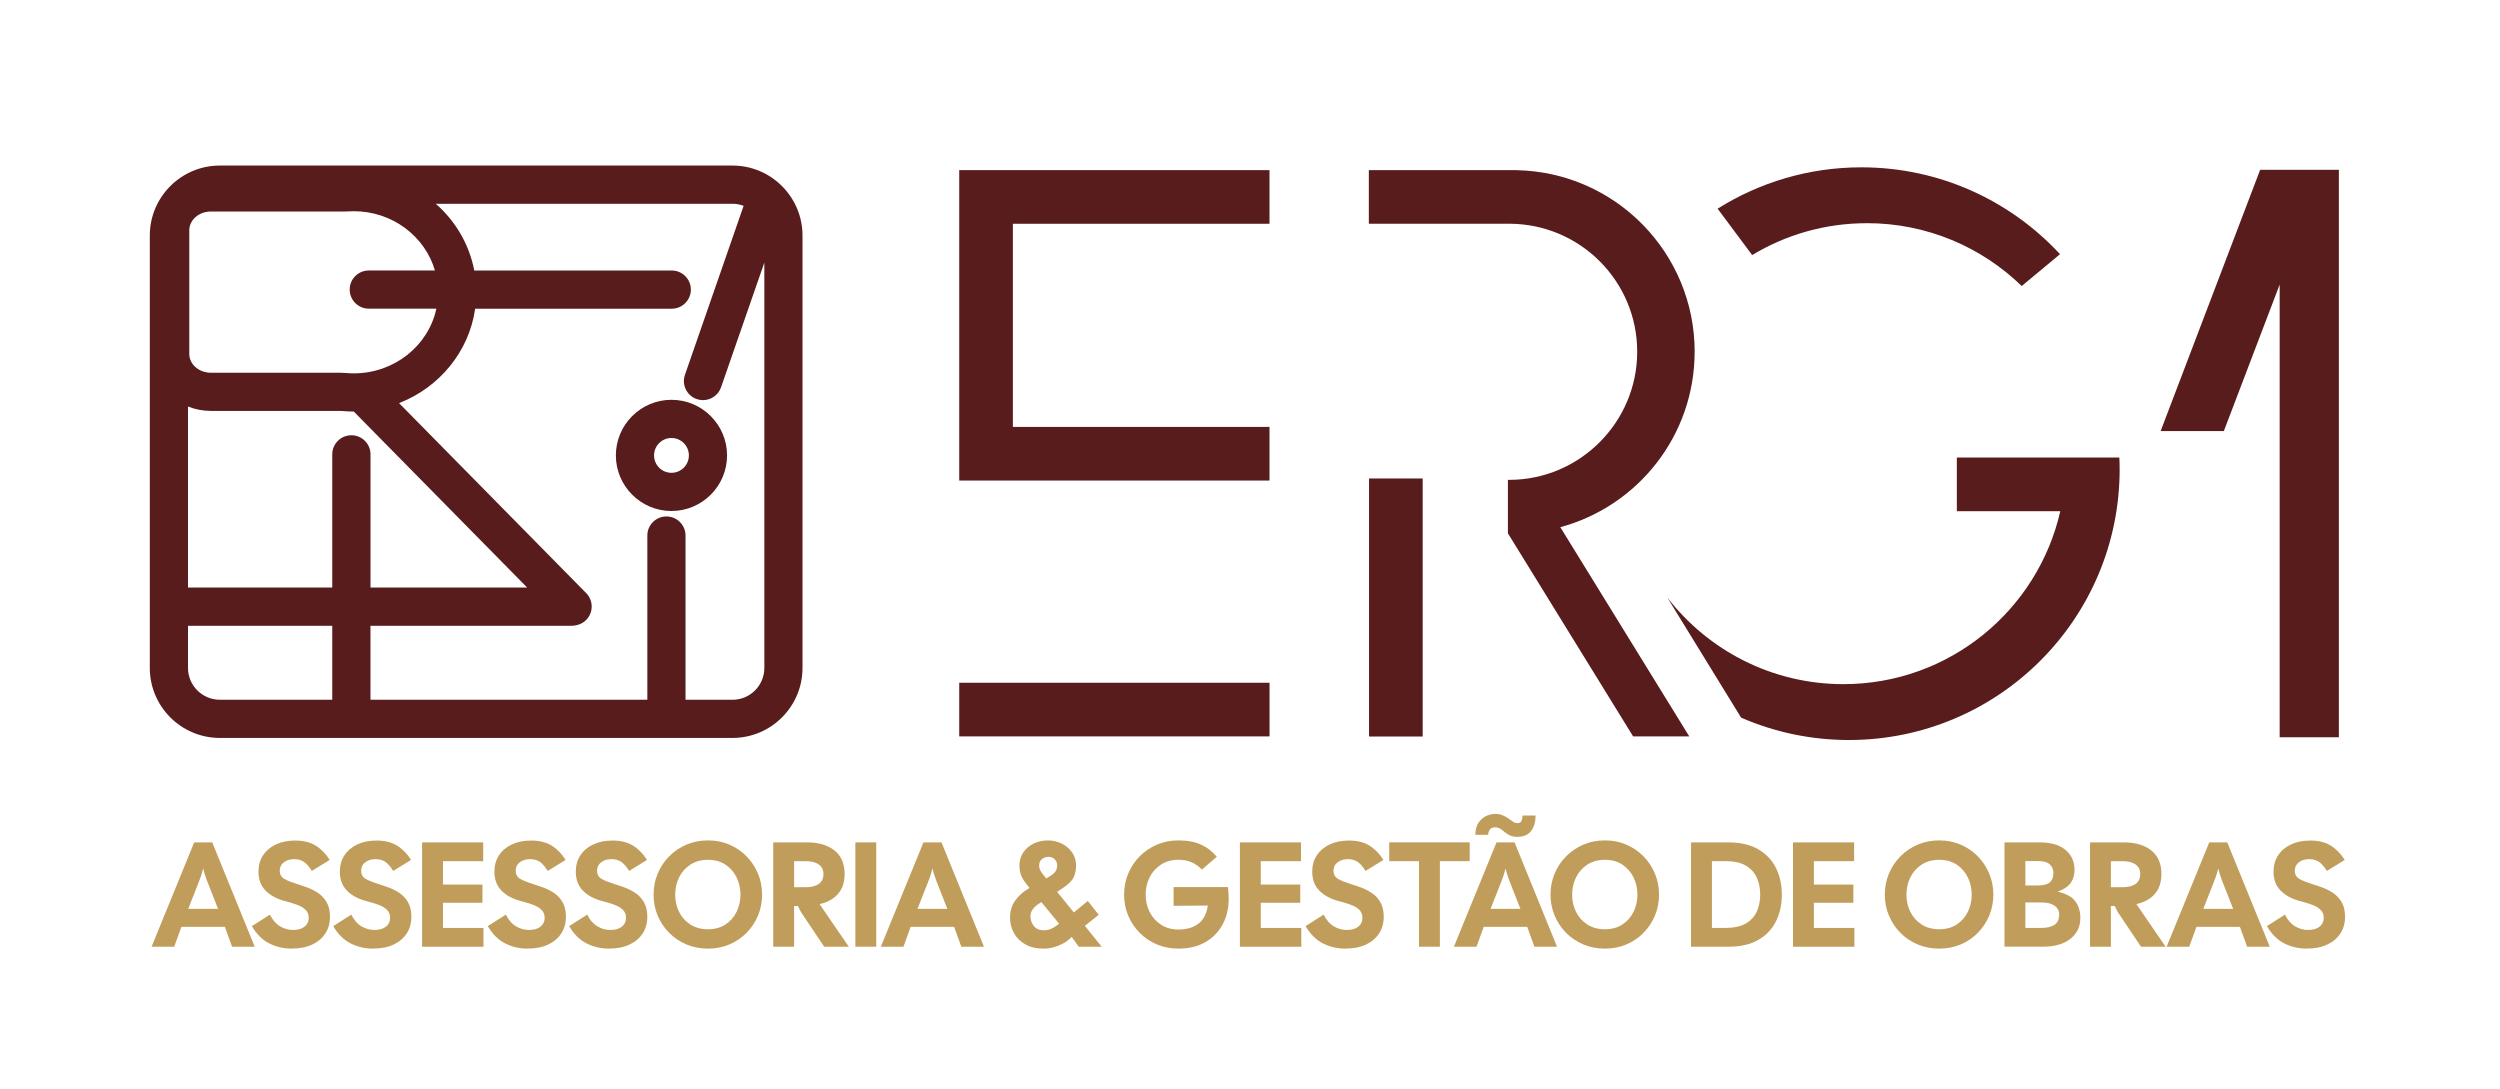
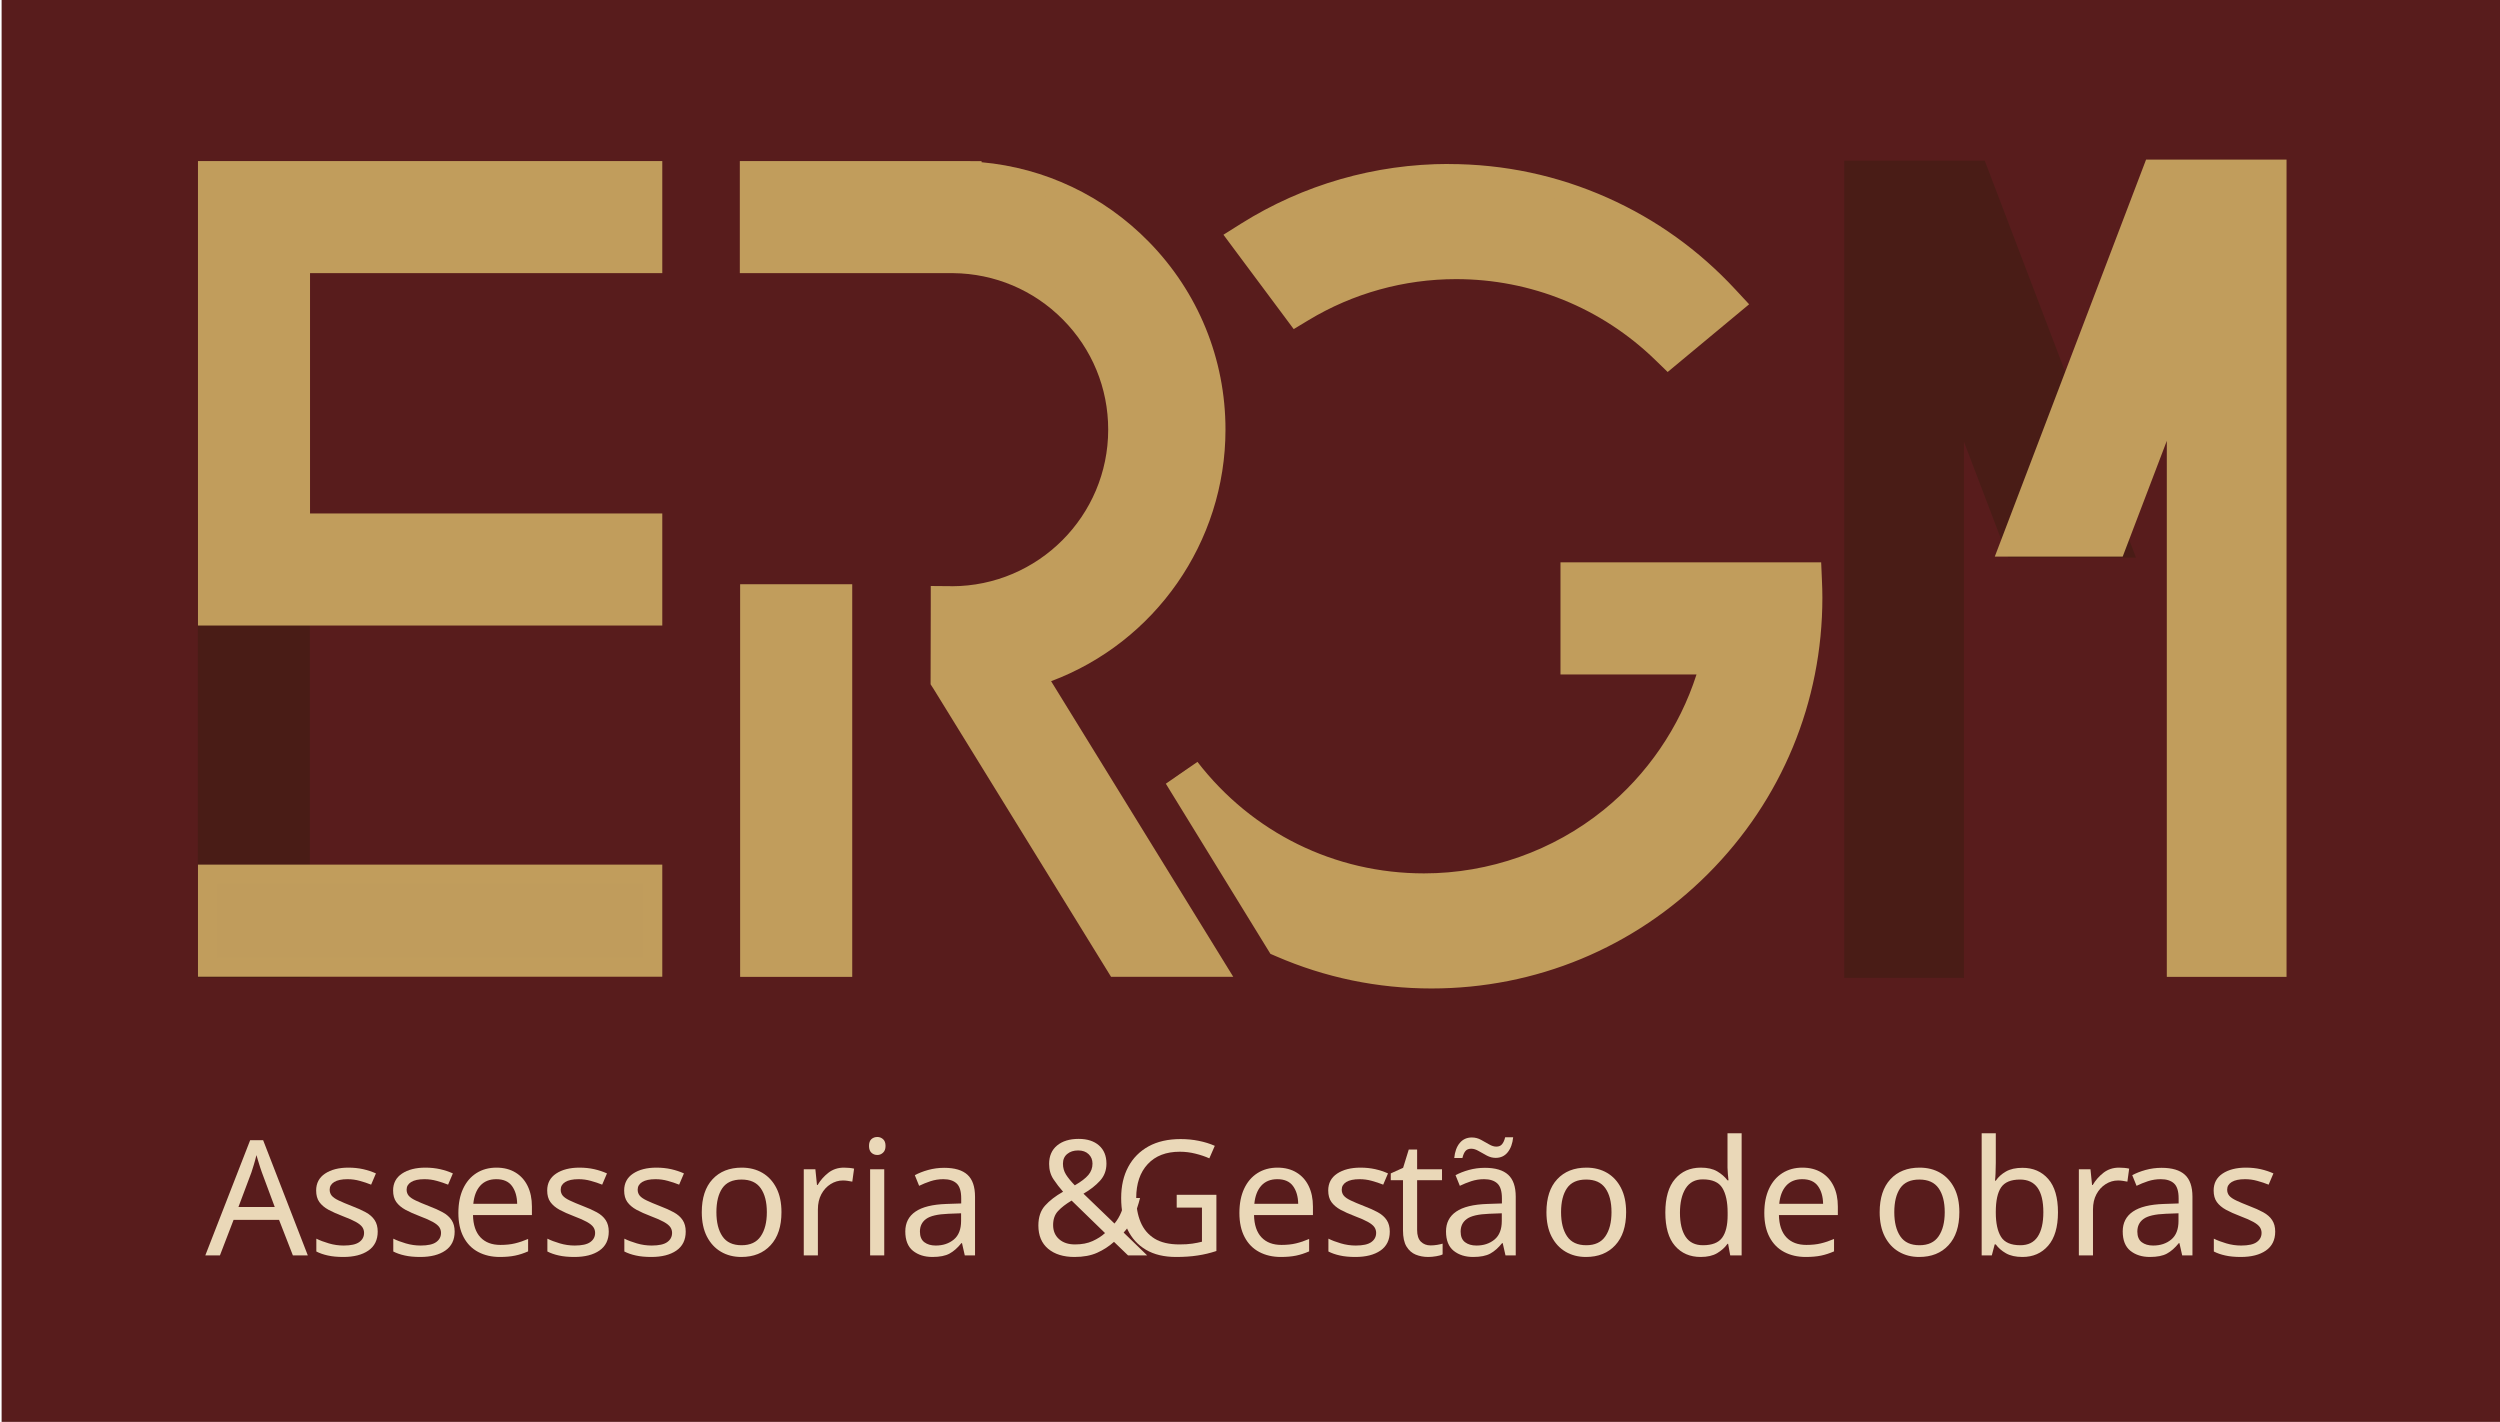
- <svg xmlns="http://www.w3.org/2000/svg" id="Layer_1" data-name="Layer 1" viewBox="0 0 830.09 361.49">
+ <svg xmlns="http://www.w3.org/2000/svg" id="Layer_1" data-name="Layer 1" viewBox="0 0 635.83 361.49">
+   <rect x=".41" y="-.06" width="636.04" height="361.69" style="fill: #581c1c;" />
  <g>
-     <polygon points="717.41 143.12 750.45 56.39 756.93 56.39 771.44 56.39 776.59 56.39 776.59 244.79 756.93 244.79 756.93 94.49 738.4 143.12 717.41 143.12" style="fill: #581c1c;" />
-     <rect x="318.5" y="226.7" width="103.03" height="17.81" style="fill: #581c1c;" />
-     <polygon points="421.52 74.3 421.52 56.49 318.5 56.49 318.5 56.54 318.5 74.3 318.5 141.75 318.5 159.56 336.31 159.56 421.52 159.56 421.52 141.75 336.31 141.75 336.31 74.3 421.52 74.3" style="fill: #581c1c;" />
-     <path d="M619.85,74.1c20,0,38.13,7.96,51.43,20.87l12.72-10.57c-16.42-17.73-39.89-28.84-65.96-28.84-17.54,0-33.89,5.04-47.73,13.73l11.47,15.4c11.12-6.71,24.14-10.58,38.08-10.58Z" style="fill: #581c1c;" />
-     <path d="M703.71,151.92h-53.97v17.81h34.35c-7.47,32.88-36.86,57.43-72.01,57.43-23.82,0-44.98-11.28-58.49-28.78l24.53,39.91c10.97,4.76,23.06,7.42,35.78,7.42,49.65,0,89.9-40.25,89.9-89.9,0-1.3-.04-2.6-.1-3.89Z" style="fill: #581c1c;" />
-     <rect x="454.57" y="158.87" width="17.81" height="85.68" style="fill: #581c1c;" />
-     <path d="M562.69,116.81c0-32.87-26.3-59.59-59-60.3v-.03h-1.22s-.07,0-.11,0-.07,0-.11,0h-47.75v17.81h46.99c23.3.22,42.12,19.16,42.12,42.51s-19.04,42.53-42.53,42.53c-.13,0-.26-.02-.4-.02v17.77s0,0,0,0h0s41.58,67.44,41.58,67.44h18.64l-42.82-69.48c25.69-6.92,44.6-30.37,44.6-58.25Z" style="fill: #581c1c;" />
+     <rect x="52.75" y="133.04" width="23.62" height="113.2" style="fill: #491c16;" />
+     <path d="M73.92,135.48v108.31h-18.73v-108.31h18.73M78.81,130.59h-28.51v118.09h28.51v-118.09h0Z" style="fill: #491c16;" />
  </g>
  <g>
-     <path d="M50.33,314.34l14.15-34.64h5.99l14.1,34.64h-7.52l-2.38-6.58h-14.45l-2.38,6.58h-7.52ZM66.21,292.32l-3.71,9.45h9.9l-3.71-9.45c-.5-1.32-.91-2.64-1.24-3.96-.33,1.42-.74,2.74-1.24,3.96Z" style="fill: #c19d5c;" />
-     <path d="M96.9,314.98c-2.74,0-5.25-.59-7.55-1.76-2.29-1.17-4.2-3.08-5.72-5.72l5.99-3.81c.89,1.78,2.01,3.08,3.37,3.88,1.35.81,2.79,1.21,4.31,1.21,1.62,0,2.89-.36,3.81-1.09.92-.72,1.39-1.68,1.39-2.87s-.36-2.08-1.09-2.77c-.73-.69-1.69-1.25-2.9-1.68-1.21-.43-2.52-.82-3.93-1.19-2.67-.69-4.8-1.84-6.38-3.44-1.58-1.6-2.38-3.7-2.38-6.31,0-2.08.51-3.89,1.53-5.44,1.02-1.55,2.45-2.75,4.28-3.61,1.83-.86,3.97-1.29,6.41-1.29,2.7,0,4.96.56,6.78,1.68,1.81,1.12,3.37,2.71,4.65,4.75l-5.94,3.66c-.83-1.35-1.68-2.34-2.57-2.97-.89-.63-1.98-.94-3.27-.94-1.39,0-2.53.35-3.44,1.04-.91.69-1.36,1.62-1.36,2.77,0,1.29.54,2.22,1.61,2.8,1.07.58,2.37,1.1,3.88,1.56,1.02.33,2.17.72,3.44,1.16,1.27.45,2.5,1.06,3.69,1.83,1.19.78,2.16,1.81,2.92,3.09.76,1.29,1.14,2.92,1.14,4.9,0,2.08-.51,3.91-1.53,5.49-1.02,1.58-2.47,2.82-4.35,3.71-1.88.89-4.14,1.34-6.78,1.34Z" style="fill: #c19d5c;" />
-     <path d="M123.92,314.98c-2.74,0-5.25-.59-7.55-1.76-2.29-1.17-4.2-3.08-5.72-5.72l5.99-3.81c.89,1.78,2.01,3.08,3.37,3.88,1.35.81,2.79,1.21,4.31,1.21,1.62,0,2.89-.36,3.81-1.09.92-.72,1.39-1.68,1.39-2.87s-.36-2.08-1.09-2.77c-.73-.69-1.69-1.25-2.9-1.68-1.21-.43-2.52-.82-3.93-1.19-2.67-.69-4.8-1.84-6.38-3.44-1.58-1.6-2.38-3.7-2.38-6.31,0-2.08.51-3.89,1.53-5.44,1.02-1.55,2.45-2.75,4.28-3.61,1.83-.86,3.97-1.29,6.41-1.29,2.7,0,4.96.56,6.78,1.68,1.81,1.12,3.37,2.71,4.65,4.75l-5.94,3.66c-.83-1.35-1.68-2.34-2.57-2.97-.89-.63-1.98-.94-3.27-.94-1.39,0-2.53.35-3.44,1.04-.91.69-1.36,1.62-1.36,2.77,0,1.29.54,2.22,1.61,2.8,1.07.58,2.37,1.1,3.88,1.56,1.02.33,2.17.72,3.44,1.16,1.27.45,2.5,1.06,3.69,1.83,1.19.78,2.16,1.81,2.92,3.09.76,1.29,1.14,2.92,1.14,4.9,0,2.08-.51,3.91-1.53,5.49-1.02,1.58-2.47,2.82-4.35,3.71-1.88.89-4.14,1.34-6.78,1.34Z" style="fill: #c19d5c;" />
-     <path d="M140.15,314.34v-34.64h20.29v6.24h-13.36v7.77h13.11v6.04h-13.11v8.36h13.46v6.24h-20.39Z" style="fill: #c19d5c;" />
-     <path d="M175.24,314.98c-2.74,0-5.25-.59-7.55-1.76-2.29-1.17-4.2-3.08-5.72-5.72l5.99-3.81c.89,1.78,2.01,3.08,3.37,3.88,1.35.81,2.79,1.21,4.31,1.21,1.62,0,2.89-.36,3.81-1.09.92-.72,1.39-1.68,1.39-2.87s-.36-2.08-1.09-2.77c-.73-.69-1.69-1.25-2.9-1.68-1.21-.43-2.52-.82-3.93-1.19-2.67-.69-4.8-1.84-6.38-3.44-1.58-1.6-2.38-3.7-2.38-6.31,0-2.08.51-3.89,1.53-5.44,1.02-1.55,2.45-2.75,4.28-3.61,1.83-.86,3.97-1.29,6.41-1.29,2.7,0,4.96.56,6.78,1.68,1.81,1.12,3.37,2.71,4.65,4.75l-5.94,3.66c-.83-1.35-1.68-2.34-2.57-2.97-.89-.63-1.98-.94-3.27-.94-1.39,0-2.53.35-3.44,1.04-.91.69-1.36,1.62-1.36,2.77,0,1.29.54,2.22,1.61,2.8,1.07.58,2.37,1.1,3.88,1.56,1.02.33,2.17.72,3.44,1.16,1.27.45,2.5,1.06,3.69,1.83,1.19.78,2.16,1.81,2.92,3.09.76,1.29,1.14,2.92,1.14,4.9,0,2.08-.51,3.91-1.53,5.49-1.02,1.58-2.47,2.82-4.35,3.71-1.88.89-4.14,1.34-6.78,1.34Z" style="fill: #c19d5c;" />
-     <path d="M202.26,314.98c-2.74,0-5.25-.59-7.55-1.76-2.29-1.17-4.2-3.08-5.72-5.72l5.99-3.81c.89,1.78,2.01,3.08,3.37,3.88,1.35.81,2.79,1.21,4.31,1.21,1.62,0,2.89-.36,3.81-1.09.92-.72,1.39-1.68,1.39-2.87s-.36-2.08-1.09-2.77c-.73-.69-1.69-1.25-2.9-1.68-1.21-.43-2.52-.82-3.93-1.19-2.67-.69-4.8-1.84-6.38-3.44-1.58-1.6-2.38-3.7-2.38-6.31,0-2.08.51-3.89,1.53-5.44,1.02-1.55,2.45-2.75,4.28-3.61,1.83-.86,3.97-1.29,6.41-1.29,2.7,0,4.96.56,6.78,1.68,1.81,1.12,3.37,2.71,4.65,4.75l-5.94,3.66c-.83-1.35-1.68-2.34-2.57-2.97-.89-.63-1.98-.94-3.27-.94-1.39,0-2.53.35-3.44,1.04-.91.69-1.36,1.62-1.36,2.77,0,1.29.54,2.22,1.61,2.8,1.07.58,2.37,1.1,3.88,1.56,1.02.33,2.17.72,3.44,1.16,1.27.45,2.5,1.06,3.69,1.83,1.19.78,2.16,1.81,2.92,3.09.76,1.29,1.14,2.92,1.14,4.9,0,2.08-.51,3.91-1.53,5.49-1.02,1.58-2.47,2.82-4.35,3.71-1.88.89-4.14,1.34-6.78,1.34Z" style="fill: #c19d5c;" />
-     <path d="M235.07,314.98c-2.57,0-4.96-.46-7.15-1.39-2.19-.92-4.11-2.21-5.74-3.86-1.63-1.65-2.9-3.55-3.81-5.72-.91-2.16-1.36-4.48-1.36-6.95s.45-4.8,1.36-6.98c.91-2.18,2.18-4.09,3.81-5.74s3.55-2.95,5.74-3.89c2.19-.94,4.58-1.41,7.15-1.41s4.95.47,7.13,1.41c2.18.94,4.07,2.24,5.69,3.89,1.62,1.65,2.88,3.56,3.79,5.74.91,2.18,1.36,4.5,1.36,6.98s-.45,4.79-1.36,6.95c-.91,2.16-2.17,4.07-3.79,5.72-1.62,1.65-3.51,2.94-5.69,3.86-2.18.92-4.55,1.39-7.13,1.39ZM235.07,308.55c2.24,0,4.16-.52,5.77-1.56,1.6-1.04,2.84-2.43,3.71-4.18.87-1.75,1.31-3.66,1.31-5.74s-.44-4.04-1.31-5.79c-.87-1.75-2.11-3.15-3.71-4.21-1.6-1.06-3.52-1.58-5.77-1.58s-4.18.53-5.81,1.58c-1.63,1.06-2.89,2.46-3.76,4.21-.88,1.75-1.31,3.68-1.31,5.79s.44,3.99,1.31,5.74c.87,1.75,2.13,3.14,3.76,4.18,1.63,1.04,3.57,1.56,5.81,1.56Z" style="fill: #c19d5c;" />
-     <path d="M256.74,314.34v-34.64h11.18c3.89,0,6.95.9,9.18,2.7,2.23,1.8,3.34,4.4,3.34,7.79,0,2.74-.73,4.95-2.2,6.63-1.47,1.68-3.51,2.8-6.11,3.37l9.7,14.15h-8.17l-7.37-10.99c-.46-.69-.91-1.53-1.34-2.52h-1.29v13.51h-6.93ZM263.67,294.59h3.86c1.88,0,3.33-.37,4.35-1.11,1.02-.74,1.53-1.82,1.53-3.24s-.51-2.45-1.53-3.19c-1.02-.74-2.47-1.11-4.35-1.11h-3.86v8.66Z" style="fill: #c19d5c;" />
-     <path d="M284.01,314.34v-34.64h6.93v34.64h-6.93Z" style="fill: #c19d5c;" />
-     <path d="M292.47,314.34l14.15-34.64h5.99l14.1,34.64h-7.52l-2.38-6.58h-14.45l-2.38,6.58h-7.52ZM308.36,292.32l-3.71,9.45h9.9l-3.71-9.45c-.5-1.32-.91-2.64-1.24-3.96-.33,1.42-.74,2.74-1.24,3.96Z" style="fill: #c19d5c;" />
-     <path d="M346.51,314.98c-2.38,0-4.4-.47-6.06-1.41-1.67-.94-2.93-2.19-3.79-3.76-.86-1.57-1.29-3.26-1.29-5.07,0-2.24.57-4.15,1.71-5.72,1.14-1.57,2.48-2.81,4.03-3.74l.74-.45-.69-.84c-.89-1.06-1.56-2.08-2-3.07-.45-.99-.67-2.16-.67-3.51,0-1.68.43-3.15,1.29-4.4.86-1.25,2-2.23,3.44-2.92,1.44-.69,3.01-1.04,4.73-1.04,1.62,0,3.13.35,4.55,1.04,1.42.69,2.57,1.67,3.46,2.92.89,1.25,1.34,2.72,1.34,4.4,0,1.35-.26,2.62-.77,3.79-.51,1.17-1.69,2.37-3.54,3.59l-1.98,1.34,5.54,6.83,4.65-3.81,3.61,4.6-4.6,3.66,5.59,6.93h-7.62l-2.33-3.22-1.24,1.09c-.43.36-1.06.77-1.91,1.21-.84.45-1.8.82-2.87,1.11-1.07.3-2.19.45-3.34.45ZM342.16,304.39c0,1.12.38,2.15,1.14,3.09.76.94,1.8,1.41,3.12,1.41.99,0,1.83-.15,2.52-.45s1.5-.79,2.42-1.49l.3-.25-5.89-7.18-1.19.79c-.73.5-1.31,1.07-1.76,1.73-.45.66-.67,1.44-.67,2.33ZM346.32,290.34l1.09,1.34.54-.35c1.22-.69,2.04-1.34,2.45-1.93.41-.59.62-1.27.62-2.03,0-.86-.28-1.55-.84-2.08-.56-.53-1.24-.79-2.03-.79-.89,0-1.63.26-2.23.79-.59.53-.89,1.22-.89,2.08,0,.46.08.91.25,1.34.16.43.51.97,1.04,1.63Z" style="fill: #c19d5c;" />
-     <path d="M391.3,314.98c-2.57,0-4.96-.46-7.15-1.39-2.19-.92-4.11-2.21-5.74-3.86-1.63-1.65-2.9-3.55-3.81-5.72-.91-2.16-1.36-4.48-1.36-6.95s.45-4.8,1.36-6.98c.91-2.18,2.18-4.09,3.81-5.74s3.55-2.95,5.74-3.89c2.19-.94,4.58-1.41,7.15-1.41,2.94,0,5.44.47,7.5,1.41,2.06.94,3.8,2.29,5.22,4.03l-4.95,4.26c-.92-1.02-2.05-1.82-3.37-2.4-1.32-.58-2.79-.87-4.4-.87-2.21,0-4.13.53-5.77,1.58-1.63,1.06-2.9,2.46-3.79,4.21-.89,1.75-1.34,3.68-1.34,5.79s.45,4.04,1.34,5.79c.89,1.75,2.15,3.15,3.79,4.21,1.63,1.06,3.55,1.58,5.77,1.58,2.74,0,4.95-.65,6.63-1.95s2.72-3.31,3.12-6.01l-11.38.1v-6.24h18.06c.07.53.12,1.16.17,1.91.05.74.07,1.39.07,1.95,0,3.2-.67,6.05-2,8.54-1.34,2.49-3.25,4.45-5.74,5.89-2.49,1.44-5.47,2.15-8.93,2.15Z" style="fill: #c19d5c;" />
-     <path d="M411.69,314.34v-34.64h20.29v6.24h-13.36v7.77h13.11v6.04h-13.11v8.36h13.46v6.24h-20.39Z" style="fill: #c19d5c;" />
-     <path d="M446.78,314.98c-2.74,0-5.25-.59-7.55-1.76-2.29-1.17-4.2-3.08-5.72-5.72l5.99-3.81c.89,1.78,2.01,3.08,3.37,3.88,1.35.81,2.79,1.21,4.31,1.21,1.62,0,2.89-.36,3.81-1.09.92-.72,1.39-1.68,1.39-2.87s-.36-2.08-1.09-2.77c-.73-.69-1.69-1.25-2.9-1.68-1.21-.43-2.52-.82-3.93-1.19-2.67-.69-4.8-1.84-6.38-3.44-1.58-1.6-2.38-3.7-2.38-6.31,0-2.08.51-3.89,1.53-5.44,1.02-1.55,2.45-2.75,4.28-3.61,1.83-.86,3.97-1.29,6.41-1.29,2.7,0,4.96.56,6.78,1.68,1.81,1.12,3.37,2.71,4.65,4.75l-5.94,3.66c-.83-1.35-1.68-2.34-2.57-2.97-.89-.63-1.98-.94-3.27-.94-1.39,0-2.53.35-3.44,1.04-.91.69-1.36,1.62-1.36,2.77,0,1.29.54,2.22,1.61,2.8,1.07.58,2.37,1.1,3.88,1.56,1.02.33,2.17.72,3.44,1.16,1.27.45,2.5,1.06,3.69,1.83,1.19.78,2.16,1.81,2.92,3.09.76,1.29,1.14,2.92,1.14,4.9,0,2.08-.51,3.91-1.53,5.49-1.02,1.58-2.47,2.82-4.35,3.71-1.88.89-4.14,1.34-6.78,1.34Z" style="fill: #c19d5c;" />
-     <path d="M471.17,314.34v-28.41h-9.9v-6.24h26.72v6.24h-9.9v28.41h-6.93Z" style="fill: #c19d5c;" />
-     <path d="M482.75,314.34l14.15-34.64h5.99l14.1,34.64h-7.52l-2.38-6.58h-14.45l-2.38,6.58h-7.52ZM503.88,277.87c-.99,0-1.82-.16-2.5-.47-.68-.31-1.26-.68-1.76-1.11-.49-.43-.99-.8-1.48-1.11-.5-.31-1.07-.47-1.73-.47-.89,0-1.49.28-1.81.84-.31.56-.47,1.11-.47,1.63h-4.26c0-1.55.32-2.84.96-3.86.64-1.02,1.47-1.79,2.47-2.3,1.01-.51,2.05-.77,3.14-.77.99,0,1.84.16,2.55.47.71.31,1.34.67,1.88,1.06.54.4,1.05.75,1.51,1.06.46.31.94.47,1.44.47.76,0,1.24-.3,1.44-.92.2-.61.3-1.15.3-1.61h4.31c0,2.11-.5,3.82-1.48,5.12-.99,1.3-2.49,1.96-4.5,1.96ZM498.64,292.32l-3.71,9.45h9.9l-3.71-9.45c-.5-1.32-.91-2.64-1.24-3.96-.33,1.42-.74,2.74-1.24,3.96Z" style="fill: #c19d5c;" />
-     <path d="M532.89,314.98c-2.57,0-4.96-.46-7.15-1.39-2.19-.92-4.11-2.21-5.74-3.86-1.63-1.65-2.9-3.55-3.81-5.72-.91-2.16-1.36-4.48-1.36-6.95s.45-4.8,1.36-6.98c.91-2.18,2.18-4.09,3.81-5.74s3.55-2.95,5.74-3.89c2.19-.94,4.58-1.41,7.15-1.41s4.95.47,7.13,1.41c2.18.94,4.07,2.24,5.69,3.89,1.62,1.65,2.88,3.56,3.79,5.74.91,2.18,1.36,4.5,1.36,6.98s-.45,4.79-1.36,6.95c-.91,2.16-2.17,4.07-3.79,5.72-1.62,1.65-3.51,2.94-5.69,3.86-2.18.92-4.55,1.39-7.13,1.39ZM532.89,308.55c2.24,0,4.16-.52,5.77-1.56,1.6-1.04,2.84-2.43,3.71-4.18.87-1.75,1.31-3.66,1.31-5.74s-.44-4.04-1.31-5.79c-.87-1.75-2.11-3.15-3.71-4.21-1.6-1.06-3.52-1.58-5.77-1.58s-4.18.53-5.81,1.58c-1.63,1.06-2.89,2.46-3.76,4.21-.88,1.75-1.31,3.68-1.31,5.79s.44,3.99,1.31,5.74c.87,1.75,2.13,3.14,3.76,4.18,1.63,1.04,3.57,1.56,5.81,1.56Z" style="fill: #c19d5c;" />
-     <path d="M561.49,314.34v-34.64h12.37c3.99,0,7.3.76,9.92,2.28,2.62,1.52,4.59,3.58,5.89,6.19,1.3,2.61,1.96,5.58,1.96,8.91s-.65,6.25-1.96,8.86c-1.3,2.61-3.27,4.66-5.89,6.16-2.62,1.5-5.93,2.25-9.92,2.25h-12.37ZM573.02,285.93h-4.6v22.17h4.6c2.74,0,4.95-.49,6.63-1.46,1.68-.97,2.9-2.29,3.66-3.96.76-1.67,1.14-3.54,1.14-5.62s-.38-4-1.14-5.67c-.76-1.67-1.98-2.99-3.66-3.98-1.68-.99-3.89-1.48-6.63-1.48Z" style="fill: #c19d5c;" />
-     <path d="M595.34,314.34v-34.64h20.29v6.24h-13.36v7.77h13.11v6.04h-13.11v8.36h13.46v6.24h-20.39Z" style="fill: #c19d5c;" />
-     <path d="M643.89,314.98c-2.57,0-4.96-.46-7.15-1.39-2.19-.92-4.11-2.21-5.74-3.86-1.63-1.65-2.9-3.55-3.81-5.72-.91-2.16-1.36-4.48-1.36-6.95s.45-4.8,1.36-6.98c.91-2.18,2.18-4.09,3.81-5.74s3.55-2.95,5.74-3.89c2.19-.94,4.58-1.41,7.15-1.41s4.95.47,7.13,1.41c2.18.94,4.07,2.24,5.69,3.89,1.62,1.65,2.88,3.56,3.79,5.74.91,2.18,1.36,4.5,1.36,6.98s-.45,4.79-1.36,6.95c-.91,2.16-2.17,4.07-3.79,5.72-1.62,1.65-3.51,2.94-5.69,3.86-2.18.92-4.55,1.39-7.13,1.39ZM643.89,308.55c2.24,0,4.16-.52,5.77-1.56,1.6-1.04,2.84-2.43,3.71-4.18.87-1.75,1.31-3.66,1.31-5.74s-.44-4.04-1.31-5.79c-.87-1.75-2.11-3.15-3.71-4.21-1.6-1.06-3.52-1.58-5.77-1.58s-4.18.53-5.81,1.58c-1.63,1.06-2.89,2.46-3.76,4.21-.88,1.75-1.31,3.68-1.31,5.79s.44,3.99,1.31,5.74c.87,1.75,2.13,3.14,3.76,4.18,1.63,1.04,3.57,1.56,5.81,1.56Z" style="fill: #c19d5c;" />
-     <path d="M665.56,314.34v-34.64h11.68c3.76,0,6.63.84,8.61,2.52s2.97,3.88,2.97,6.58c0,1.65-.4,3.08-1.21,4.28-.81,1.2-2.27,2.2-4.38,2.99,2.84.66,4.8,1.74,5.89,3.24,1.09,1.5,1.63,3.32,1.63,5.47,0,2.9-1.11,5.22-3.32,6.95-2.21,1.73-5.2,2.6-8.96,2.6h-12.92ZM672.49,294h4.11c1.88,0,3.22-.34,4.01-1.01.79-.68,1.19-1.71,1.19-3.09,0-1.19-.4-2.15-1.19-2.89s-2.13-1.11-4.01-1.11h-4.11v8.12ZM672.49,308.1h5.34c1.88,0,3.33-.35,4.36-1.06,1.02-.71,1.53-1.82,1.53-3.34,0-1.25-.51-2.24-1.53-2.97-1.02-.73-2.47-1.09-4.36-1.09h-5.34v8.46Z" style="fill: #c19d5c;" />
-     <path d="M693.97,314.34v-34.64h11.18c3.89,0,6.95.9,9.18,2.7,2.23,1.8,3.34,4.4,3.34,7.79,0,2.74-.73,4.95-2.2,6.63s-3.51,2.8-6.11,3.37l9.7,14.15h-8.17l-7.37-10.99c-.46-.69-.91-1.53-1.34-2.52h-1.29v13.51h-6.93ZM700.89,294.59h3.86c1.88,0,3.33-.37,4.36-1.11,1.02-.74,1.53-1.82,1.53-3.24s-.51-2.45-1.53-3.19c-1.02-.74-2.47-1.11-4.36-1.11h-3.86v8.66Z" style="fill: #c19d5c;" />
-     <path d="M719.4,314.34l14.15-34.64h5.99l14.1,34.64h-7.52l-2.38-6.58h-14.45l-2.38,6.58h-7.52ZM735.29,292.32l-3.71,9.45h9.9l-3.71-9.45c-.5-1.32-.91-2.64-1.24-3.96-.33,1.42-.74,2.74-1.24,3.96Z" style="fill: #c19d5c;" />
-     <path d="M765.97,314.98c-2.74,0-5.25-.59-7.55-1.76-2.29-1.17-4.2-3.08-5.72-5.72l5.99-3.81c.89,1.78,2.01,3.08,3.36,3.88s2.79,1.21,4.31,1.21c1.62,0,2.89-.36,3.81-1.09.92-.72,1.39-1.68,1.39-2.87s-.36-2.08-1.09-2.77c-.73-.69-1.69-1.25-2.89-1.68-1.21-.43-2.52-.82-3.93-1.19-2.67-.69-4.8-1.84-6.38-3.44-1.58-1.6-2.38-3.7-2.38-6.31,0-2.08.51-3.89,1.53-5.44s2.45-2.75,4.28-3.61c1.83-.86,3.97-1.29,6.41-1.29,2.71,0,4.97.56,6.78,1.68,1.81,1.12,3.37,2.71,4.65,4.75l-5.94,3.66c-.82-1.35-1.68-2.34-2.57-2.97-.89-.63-1.98-.94-3.27-.94-1.39,0-2.53.35-3.44,1.04-.91.69-1.36,1.62-1.36,2.77,0,1.29.54,2.22,1.61,2.8s2.37,1.1,3.88,1.56c1.02.33,2.17.72,3.44,1.16,1.27.45,2.5,1.06,3.69,1.83,1.19.78,2.16,1.81,2.92,3.09s1.14,2.92,1.14,4.9c0,2.08-.51,3.91-1.53,5.49-1.02,1.58-2.47,2.82-4.36,3.71-1.88.89-4.14,1.34-6.78,1.34Z" style="fill: #c19d5c;" />
+     <polygon points="471.5 246.26 471.5 43.3 503.11 43.3 539.71 139.37 512.4 139.37 497.06 99.09 497.06 246.26 471.5 246.26" style="fill: #491c16;" />
+     <path d="M501.42,45.75l34.74,91.18h-22.07l-19.48-51.12v158.01h-20.67V45.75h27.48M504.79,40.86h-35.74v207.84h30.45V112.37l10.02,26.29,1.2,3.15h32.53l-2.53-6.63-34.74-91.18-1.2-3.15h0Z" style="fill: #491c16;" />
  </g>
  <g>
-     <path d="M243.22,54.97H72.98c-12.82,0-23.24,10.43-23.24,23.24v143.57c0,12.82,10.43,23.24,23.24,23.24h170.24c12.82,0,23.24-10.43,23.24-23.24V78.21c0-12.82-10.43-23.24-23.24-23.24ZM122.47,102.49h22.42c-2.62,12.25-13.92,21.48-27.43,21.48-.84,0-1.71-.04-2.59-.12-.7-.06-1.33-.09-1.95-.09h-42.9c-3.95,0-7.17-2.8-7.17-6.24v-41.05c0-3.44,3.22-6.24,7.17-6.24h44.45c.42,0,.84-.01,1.29-.04.63-.04,1.18-.06,1.69-.06,12.83,0,23.66,8.34,26.96,19.68h-21.96c-3.5,0-6.34,2.84-6.34,6.34s2.84,6.34,6.34,6.34ZM116.66,144.52c-3.5,0-6.34,2.84-6.34,6.34v44.23h-47.9v-60.1c2.35.93,4.92,1.45,7.62,1.45h42.9c.23,0,.49.01.81.04,1.25.11,2.5.17,3.72.17l57.57,58.44h-52.02v-44.23c0-3.5-2.84-6.34-6.34-6.34ZM62.42,221.78v-14h47.9v24.56h-37.34c-5.82,0-10.56-4.74-10.56-10.56ZM243.22,232.34h-15.6v-54.52c0-3.5-2.84-6.34-6.34-6.34s-6.34,2.84-6.34,6.34v54.52h-91.93v-24.56h66.77c.45,0,.88-.05,1.3-.13,1.27-.19,2.5-.77,3.49-1.74,2.49-2.46,2.52-6.47.07-8.97l-62.14-63.09c13.35-5.19,23.24-17.06,25.27-31.35h65.28c3.5,0,6.34-2.84,6.34-6.34s-2.84-6.34-6.34-6.34h-65.58c-1.66-8.72-6.26-16.45-12.77-22.16h98.53c1.3,0,2.53.25,3.68.68l-19.48,56.1c-1.15,3.31.6,6.92,3.91,8.07.69.24,1.39.35,2.08.35,2.63,0,5.08-1.64,5.99-4.26l14.38-41.41v134.6c0,5.82-4.74,10.56-10.56,10.56Z" style="fill: #581c1c;" />
-     <path d="M222.95,132.75c-10.18,0-18.46,8.28-18.46,18.46s8.28,18.46,18.46,18.46,18.46-8.28,18.46-18.46-8.28-18.46-18.46-18.46ZM222.95,156.99c-3.19,0-5.78-2.59-5.78-5.78s2.59-5.78,5.78-5.78,5.78,2.59,5.78,5.78-2.59,5.78-5.78,5.78Z" style="fill: #581c1c;" />
+     <polygon points="553.55 246 553.55 98.83 538.2 139.11 510.9 139.11 547.5 43.04 579.11 43.04 579.11 246 553.55 246" style="fill: #c19d5c;" />
+     <path d="M576.66,45.49v198.06h-20.67V85.55l-19.48,51.12h-22.07l34.74-91.18h27.48M581.55,40.6h-35.74l-1.2,3.15-34.74,91.18-2.53,6.63h32.53l1.2-3.15,10.02-26.29v136.33h30.45V40.6h0Z" style="fill: #c19d5c;" />
  </g>
+   <g>
+     <rect x="52.8" y="222.35" width="113.2" height="23.62" style="fill: #c09c5c;" />
+     <path d="M163.56,224.79v18.73H55.24v-18.73h108.31M168.45,219.9H50.35v28.51h118.09v-28.51h0Z" style="fill: #c19d5c;" />
+   </g>
+   <g>
+     <polygon points="52.8 156.66 52.8 43.45 55.24 43.4 166 43.4 166 67.02 76.42 67.02 76.42 133.04 166 133.04 166 156.66 52.8 156.66" style="fill: #c19d5c;" />
+     <path d="M163.56,45.85v18.73h-89.59v70.91h89.59v18.73H55.24V45.85h108.31M168.45,40.96H50.35v118.14h118.09v-28.51h-89.59v-61.13h89.59v-28.51h0Z" style="fill: #c19d5c;" />
+   </g>
+   <g>
+     <path d="M422.7,89.78c-14.12-13.7-32.71-21.25-52.36-21.25-13.68,0-27.09,3.72-38.77,10.77l-1.9,1.15-14.97-20.09,2.24-1.41c15.43-9.69,33.23-14.81,51.48-14.81,26.91,0,52.84,11.34,71.14,31.11l1.75,1.89-17.04,14.17-1.58-1.53Z" style="fill: #c19d5c;" />
+     <path d="M368.42,46.58c27.41,0,52.09,11.68,69.35,30.32l-13.37,11.11c-13.98-13.57-33.04-21.94-54.07-21.94-14.65,0-28.34,4.07-40.03,11.12l-12.06-16.19c14.54-9.13,31.74-14.43,50.18-14.43M368.42,41.7c-18.71,0-36.96,5.25-52.78,15.18l-4.48,2.82,3.16,4.25,12.06,16.19,2.65,3.56,3.8-2.29c11.3-6.82,24.27-10.42,37.5-10.42,19.01,0,37,7.3,50.66,20.56l3.15,3.06,3.38-2.81,13.37-11.11,3.97-3.3-3.51-3.78c-9.22-9.95-20.14-17.79-32.46-23.29-12.77-5.7-26.39-8.6-40.47-8.6h0Z" style="fill: #c19d5c;" />
+   </g>
+   <g>
+     <path d="M364.09,248.95c-13.38,0-26.36-2.69-38.59-8l-.71-.31-26.2-42.61,4.02-2.77c14.38,18.63,36.09,29.31,59.56,29.31,17.15,0,33.92-5.92,47.22-16.68,12.31-9.95,21.23-23.64,25.35-38.81h-35.42v-23.62h61.52l.1,2.34c.05,1.22.11,2.68.11,4.19,0,53.47-43.5,96.96-96.96,96.96Z" style="fill: #c19d5c;" />
+     <path d="M458.5,147.91c.06,1.36.1,2.72.1,4.09,0,52.2-42.32,94.52-94.52,94.52-13.37,0-26.08-2.79-37.61-7.8l-25.79-41.96c14.2,18.4,36.46,30.26,61.49,30.26,36.95,0,67.84-25.81,75.7-60.38h-36.11v-18.73h56.74M463.19,143.02h-66.31v28.51h34.6c-4.31,13.44-12.55,25.51-23.62,34.46-12.87,10.41-29.1,16.14-45.69,16.14-22.71,0-43.71-10.34-57.62-28.36l-8.04,5.55,25.79,41.96.81,1.31,1.41.61c12.53,5.44,25.84,8.2,39.56,8.2,26.55,0,51.52-10.34,70.29-29.12,18.78-18.78,29.12-43.74,29.12-70.29,0-1.56-.05-3.04-.11-4.29l-.2-4.68h0Z" style="fill: #c19d5c;" />
+   </g>
+   <g>
+     <rect x="190.69" y="151.04" width="23.62" height="94.97" style="fill: #c19d5c;" />
+     <path d="M211.86,153.48v90.08h-18.73v-90.08h18.73M216.75,148.59h-28.51v99.86h28.51v-99.86h0Z" style="fill: #c19d5c;" />
+   </g>
+   <g>
+     <path d="M283.97,246l-44.8-72.66-.03-.75.03-21.1,2.47.03c.12,0,.24,0,.36.02h0c23.34,0,42.3-18.96,42.3-42.27s-18.78-42.03-41.86-42.25h-51.82v-23.62h52.82s.11,0,.11,0h3.68s0,.13,0,.13c16.39.94,31.65,7.87,43.21,19.65,12.14,12.38,18.82,28.75,18.82,46.09,0,28.63-18.58,53.95-45.58,62.67l45.64,74.06h-25.34Z" style="fill: #c19d5c;" />
+     <path d="M243.37,45.84s.08,0,.11,0h1.28v.03c34.38.75,62.03,28.83,62.03,63.39,0,29.31-19.88,53.96-46.89,61.24l45.02,73.05h-19.59l-43.72-70.9-.03-.05.03-18.63c.14,0,.28.02.42.02,24.7,0,44.72-20.02,44.72-44.72s-19.79-44.46-44.28-44.7h-49.4v-18.73h50.2s.08,0,.11,0M243.37,40.96c-.06,0-.13,0-.19,0h-50.13s-4.89,0-4.89,0v28.51h54.27c10.55.11,20.45,4.29,27.88,11.78,7.44,7.5,11.54,17.45,11.54,28.02,0,21.93-17.81,39.77-39.72,39.83-.17-.01-.33-.02-.48-.02l-4.93-.04v4.93s-.04,18.63-.04,18.63v1.44s.78,1.21.78,1.21h0s43.69,70.87,43.69,70.87l1.43,2.32h31.08l-4.59-7.45-41.74-67.74c26.41-9.88,44.35-35.33,44.35-63.98,0-17.98-6.93-34.96-19.52-47.8-11.44-11.67-26.39-18.75-42.51-20.21v-.27l-4.89-.03h-1.21c-.06,0-.12,0-.18,0h0Z" style="fill: #c19d5c;" />
+   </g>
+   <text transform="translate(52.22 319.28)" style="fill: #ead8b8; font-family: CalSans-Regular, 'Cal Sans'; font-size: 40.86px;">
+     <tspan x="0" y="0">Ass</tspan>
+     <tspan x="62.11" y="0" style="letter-spacing: -.01em;">e</tspan>
+     <tspan x="84.87" y="0">ssoria &amp;</tspan>
+     <tspan x="224.71" y="0" style="letter-spacing: -.02em;"> </tspan>
+     <tspan x="230.43" y="0" style="letter-spacing: 0em;">G</tspan>
+     <tspan x="260.75" y="0" style="letter-spacing: -.01em;">e</tspan>
+     <tspan x="283.51" y="0" style="letter-spacing: 0em;">s</tspan>
+     <tspan x="300.84" y="0" style="letter-spacing: -.01em;">t</tspan>
+     <tspan x="313.67" y="0">ã</tspan>
+     <tspan x="338.84" y="0" style="letter-spacing: 0em;">o </tspan>
+     <tspan x="369.08" y="0">d</tspan>
+     <tspan x="394.25" y="0" style="letter-spacing: 0em;">e </tspan>
+     <tspan x="423.59" y="0" style="letter-spacing: 0em;">ob</tspan>
+     <tspan x="473.03" y="0" style="letter-spacing: -.02em;">r</tspan>
+     <tspan x="485.78" y="0">as</tspan>
+   </text>
</svg>
